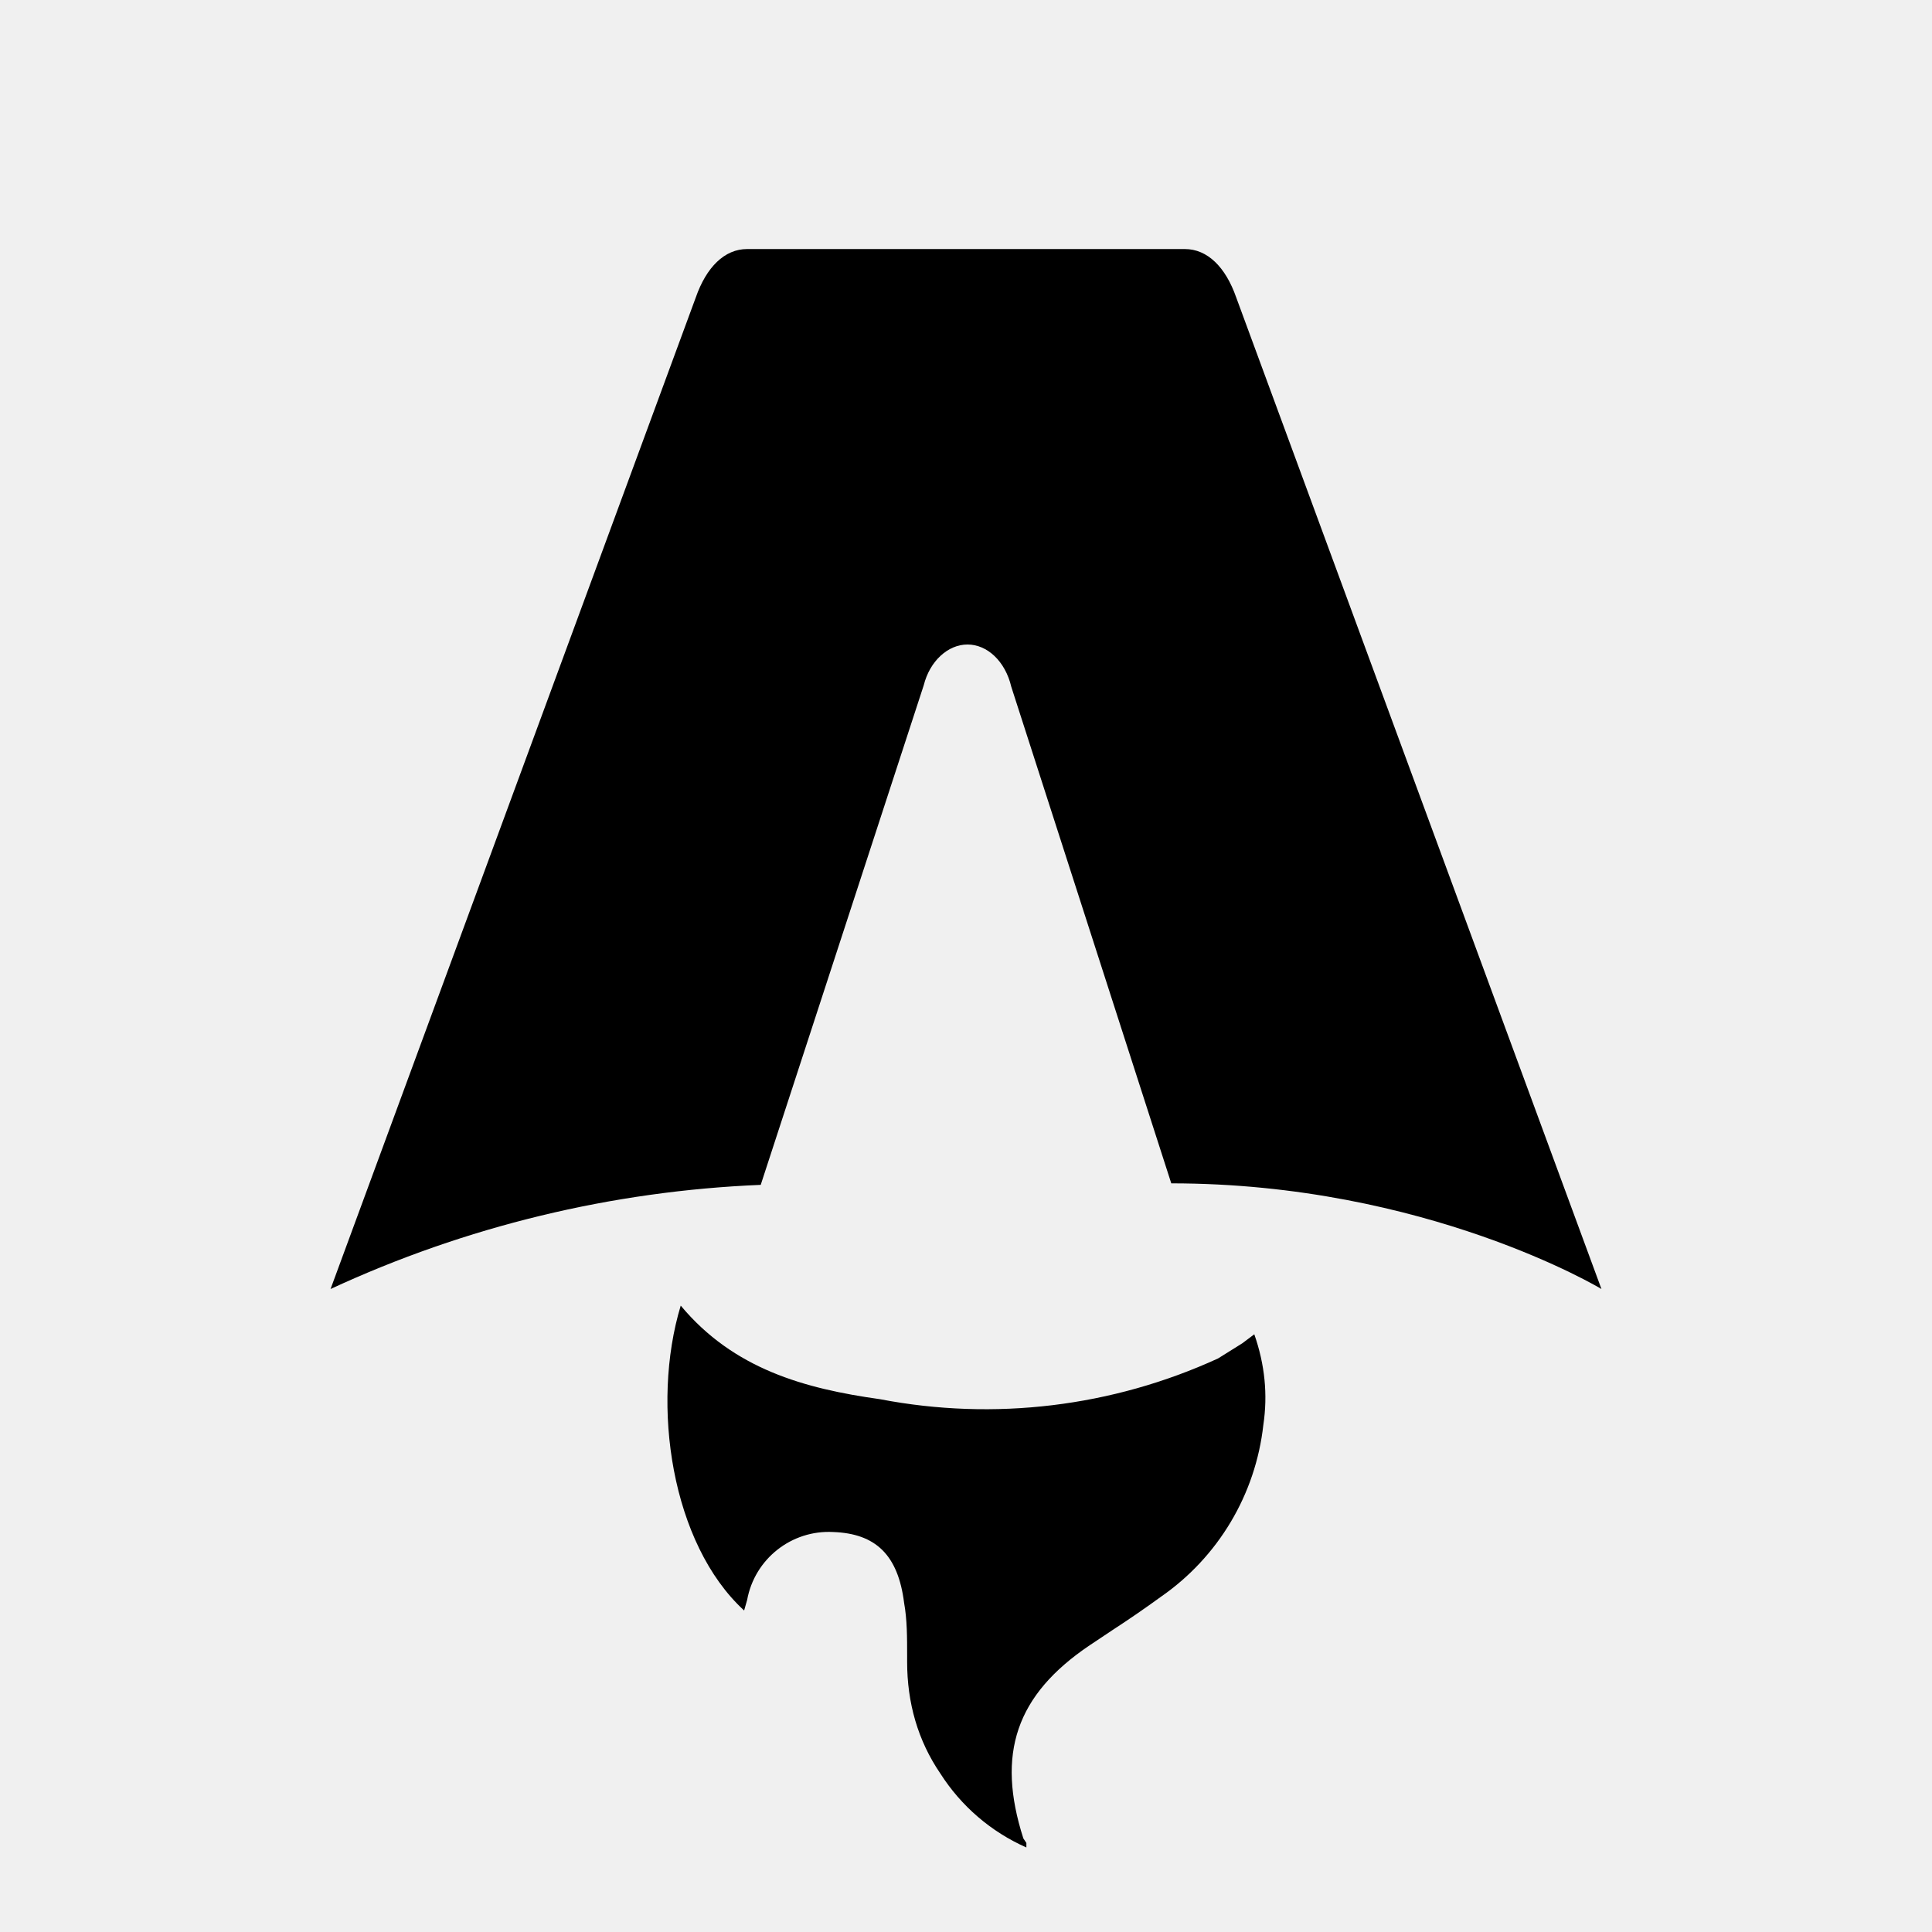
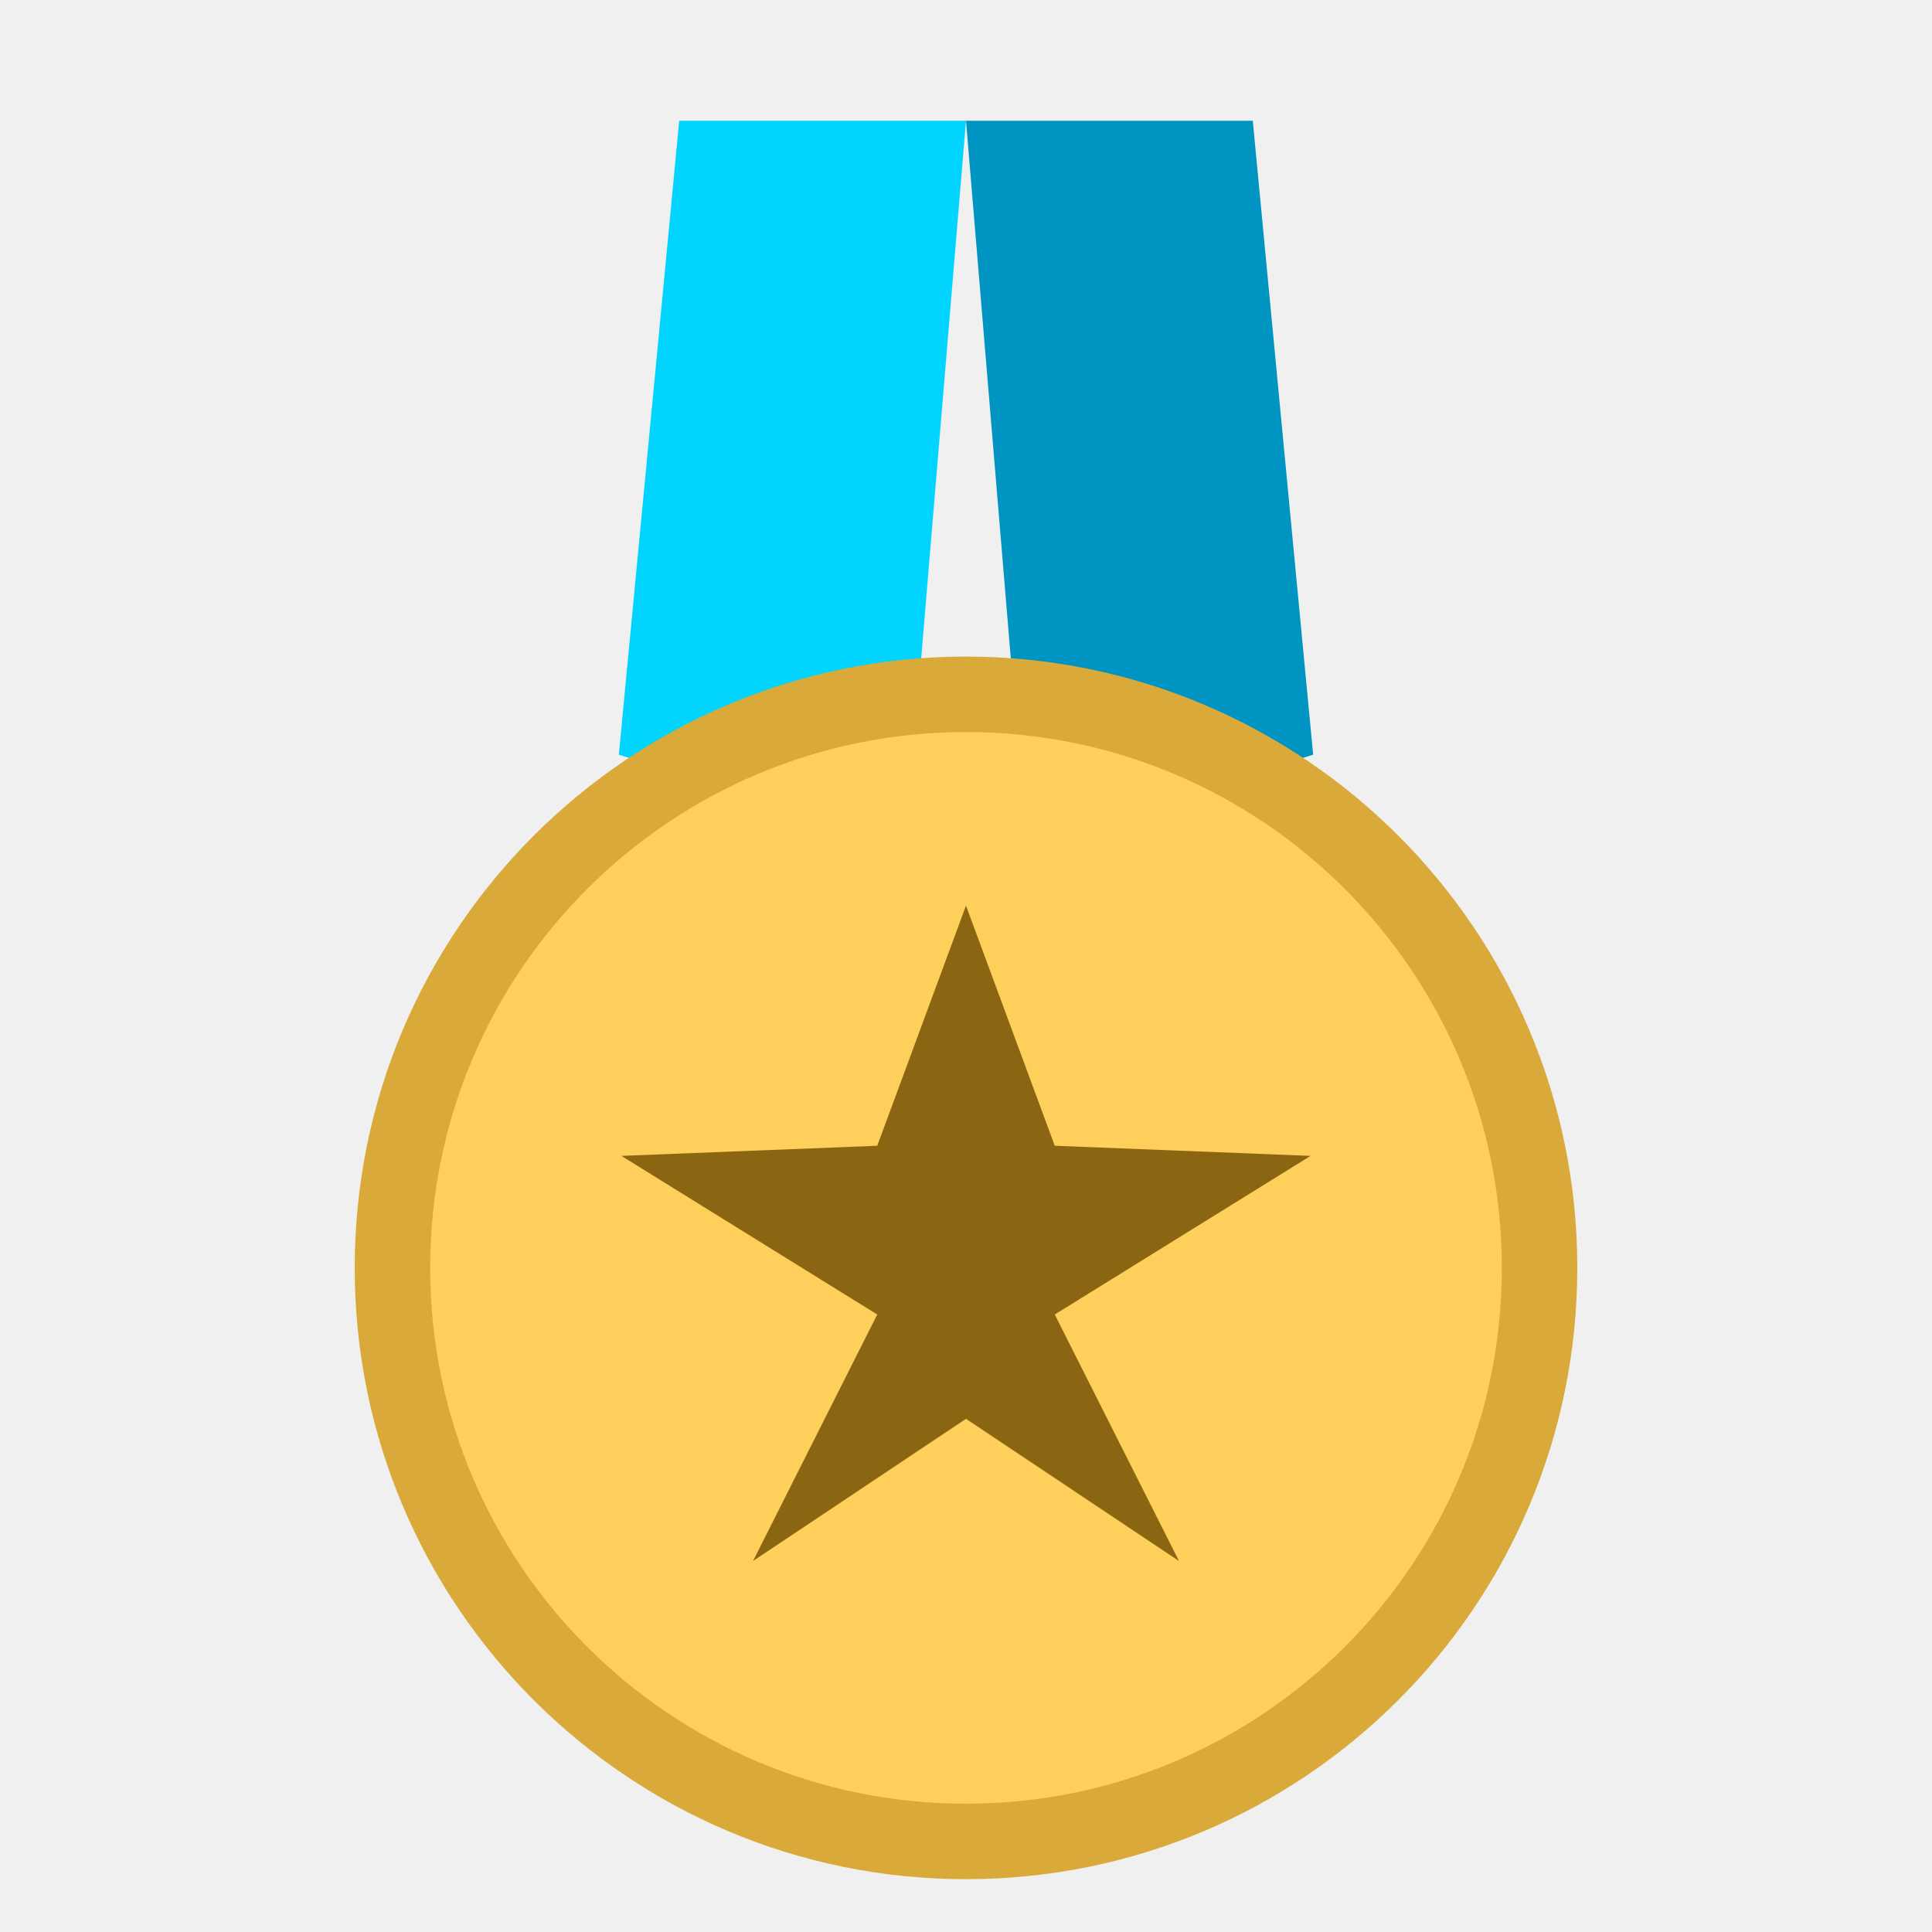
- <svg xmlns="http://www.w3.org/2000/svg" fill="none" viewBox="0 0 128 128">
-   <path d="M50.4 78.5a75.1 75.1 0 0 0-28.5 6.9l24.2-65.7c.7-2 1.9-3.2 3.4-3.2h29c1.5 0 2.7 1.2 3.4 3.2l24.2 65.7s-11.6-7-28.5-7L67 45.5c-.4-1.7-1.6-2.8-2.9-2.8-1.3 0-2.5 1.1-2.9 2.7L50.4 78.5Zm-1.1 28.2Zm-4.2-20.2c-2 6.6-.6 15.8 4.2 20.2a17.5 17.5 0 0 1 .2-.7 5.5 5.5 0 0 1 5.7-4.5c2.8.1 4.3 1.5 4.7 4.7.2 1.1.2 2.3.2 3.5v.4c0 2.7.7 5.2 2.2 7.4a13 13 0 0 0 5.7 4.9v-.3l-.2-.3c-1.8-5.6-.5-9.5 4.4-12.8l1.5-1a73 73 0 0 0 3.2-2.2 16 16 0 0 0 6.8-11.4c.3-2 .1-4-.6-6l-.8.6-1.6 1a37 37 0 0 1-22.4 2.7c-5-.7-9.7-2-13.2-6.2Z" />
-   <style>
-         path { fill: #000; }
-         @media (prefers-color-scheme: dark) {
-             path { fill: #FFF; }
-         }
-     </style>
+ <svg xmlns="http://www.w3.org/2000/svg" viewBox="0 0 128 128">
+   <polygon points="45,8 64,8 60,56 41,50" fill="#00d4ff" />
+   <polygon points="64,8 83,8 87,50 68,56" fill="#0094c2" />
+   <circle cx="64" cy="84" r="38" fill="#ffcf5c" stroke="#d9a93a" stroke-width="5" />
+   <path d="M64 60 L69.88 75.91 L86.83 76.58 L69.88 87.09 L78.11 103.42 L64 94 L49.89 103.42 L58.12 87.09 L41.17 76.58 L58.12 75.91 Z" fill="#8a6512" />
</svg>
